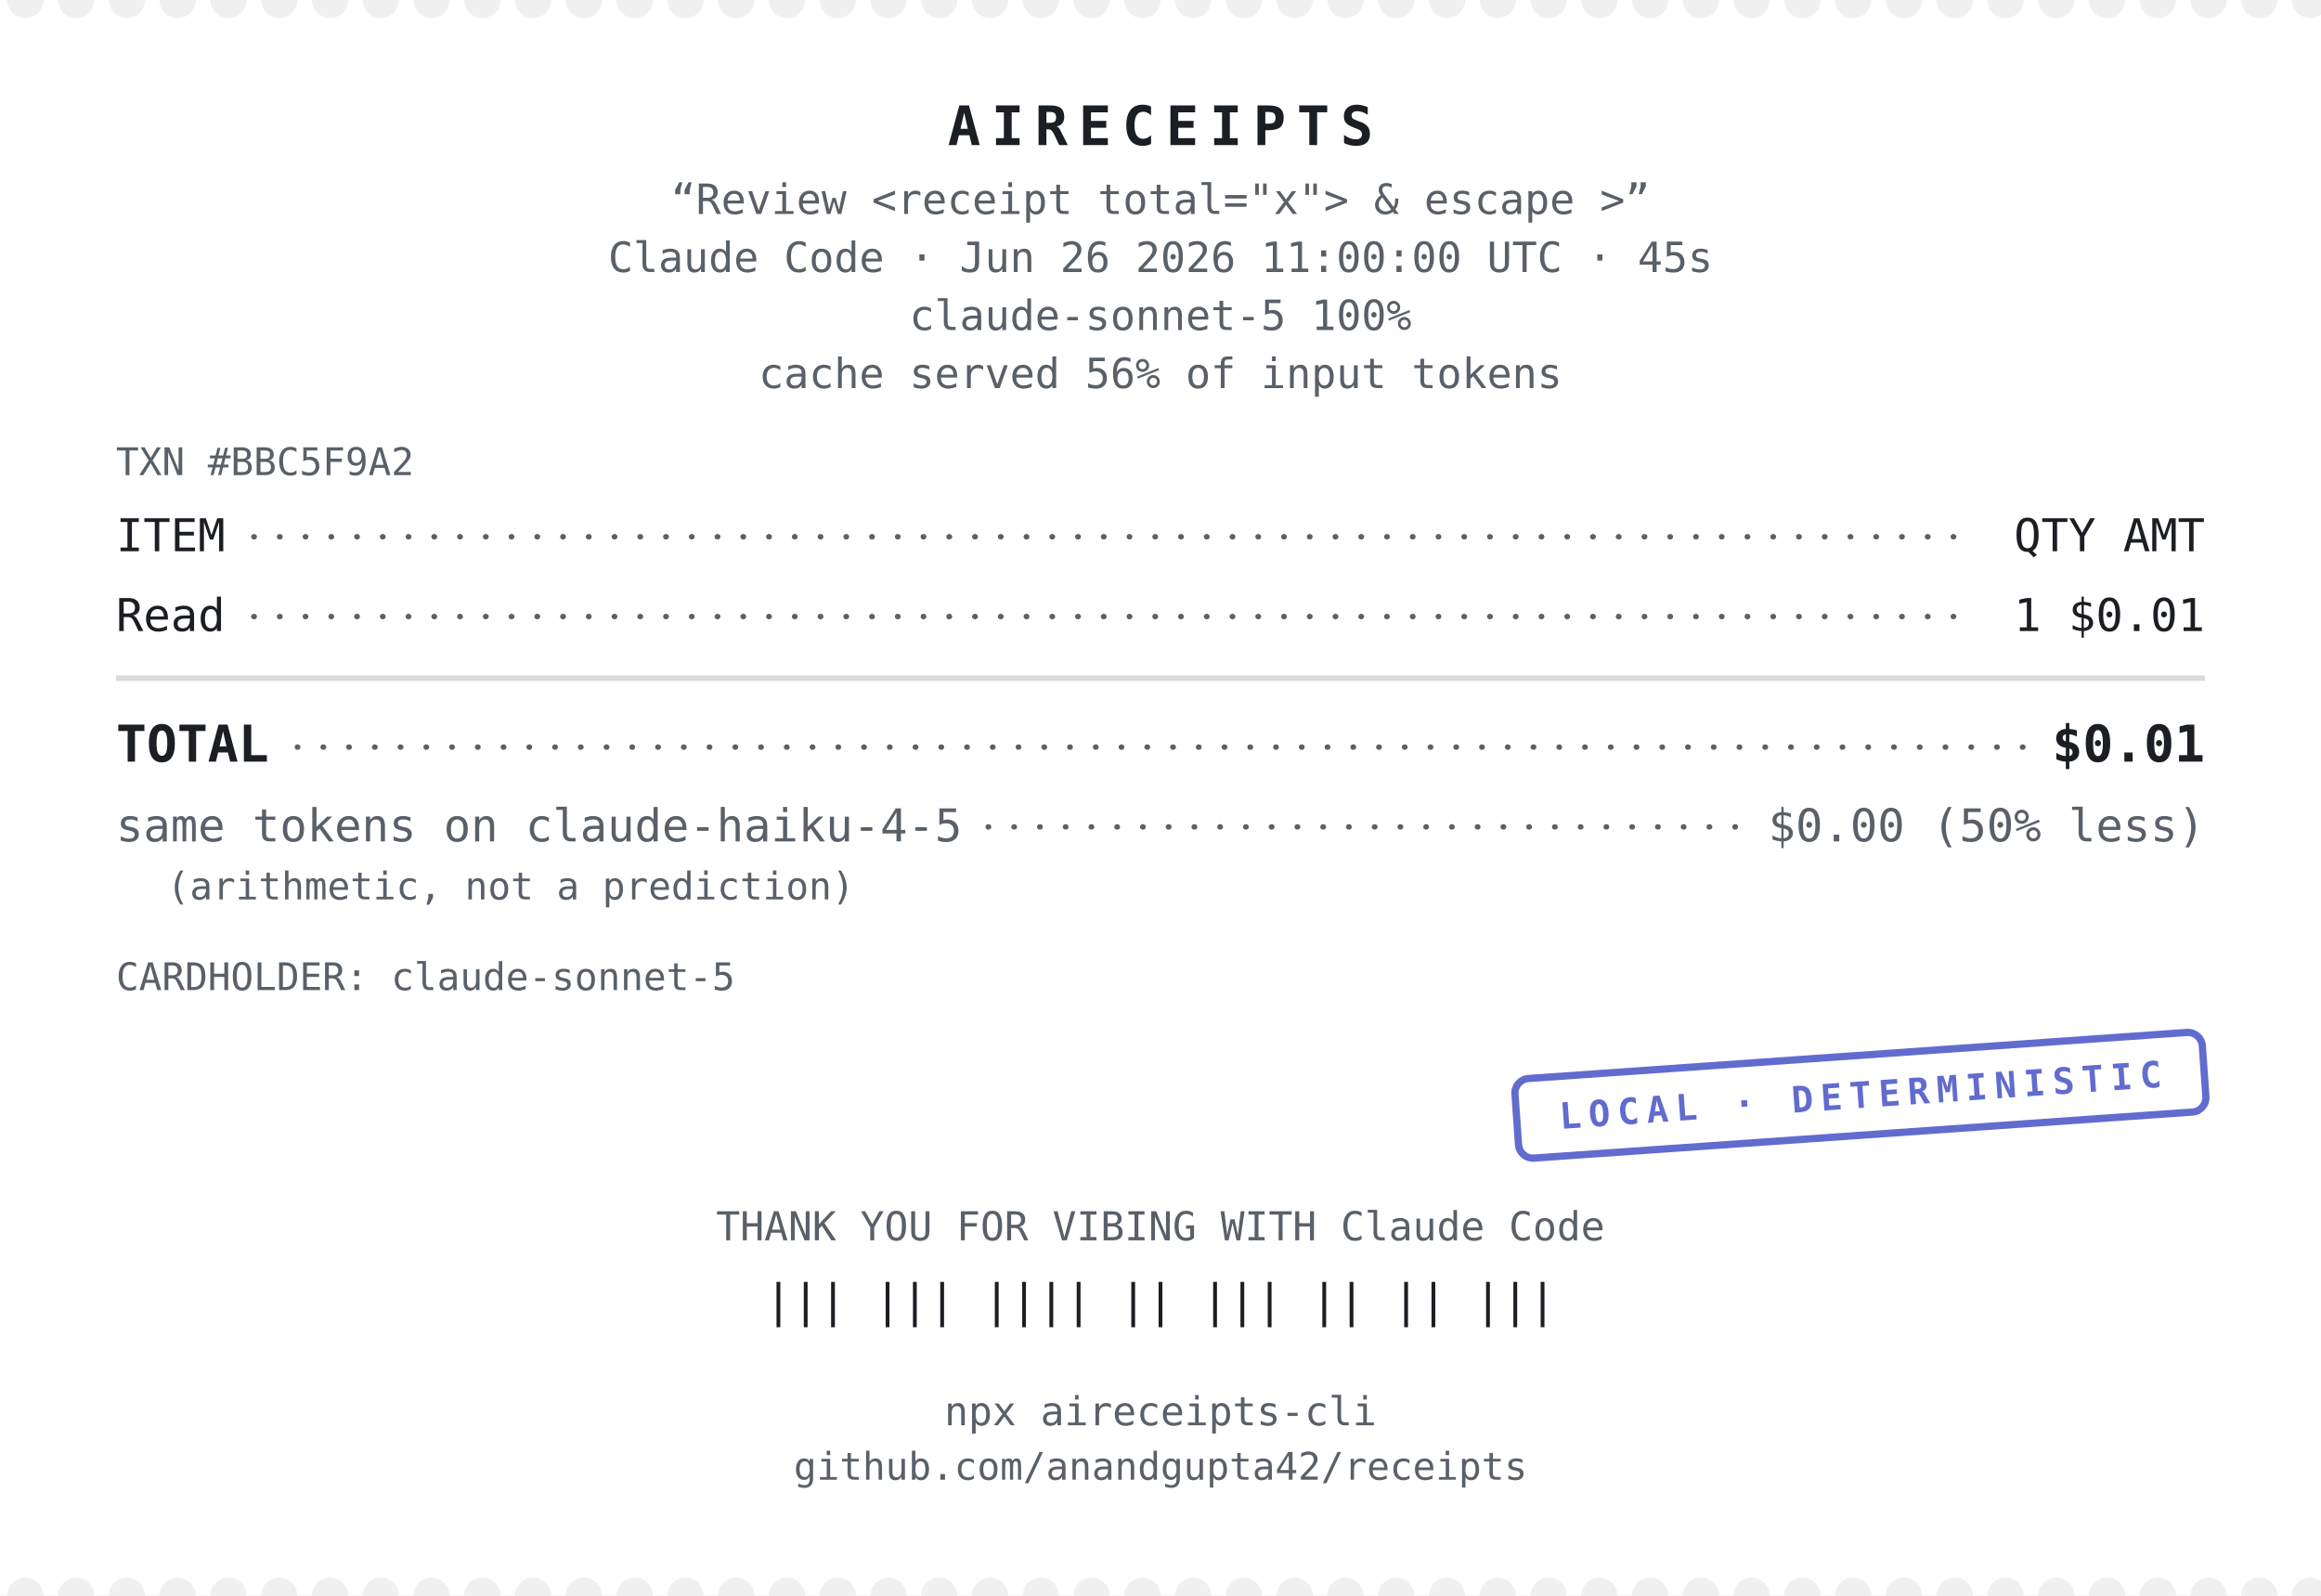
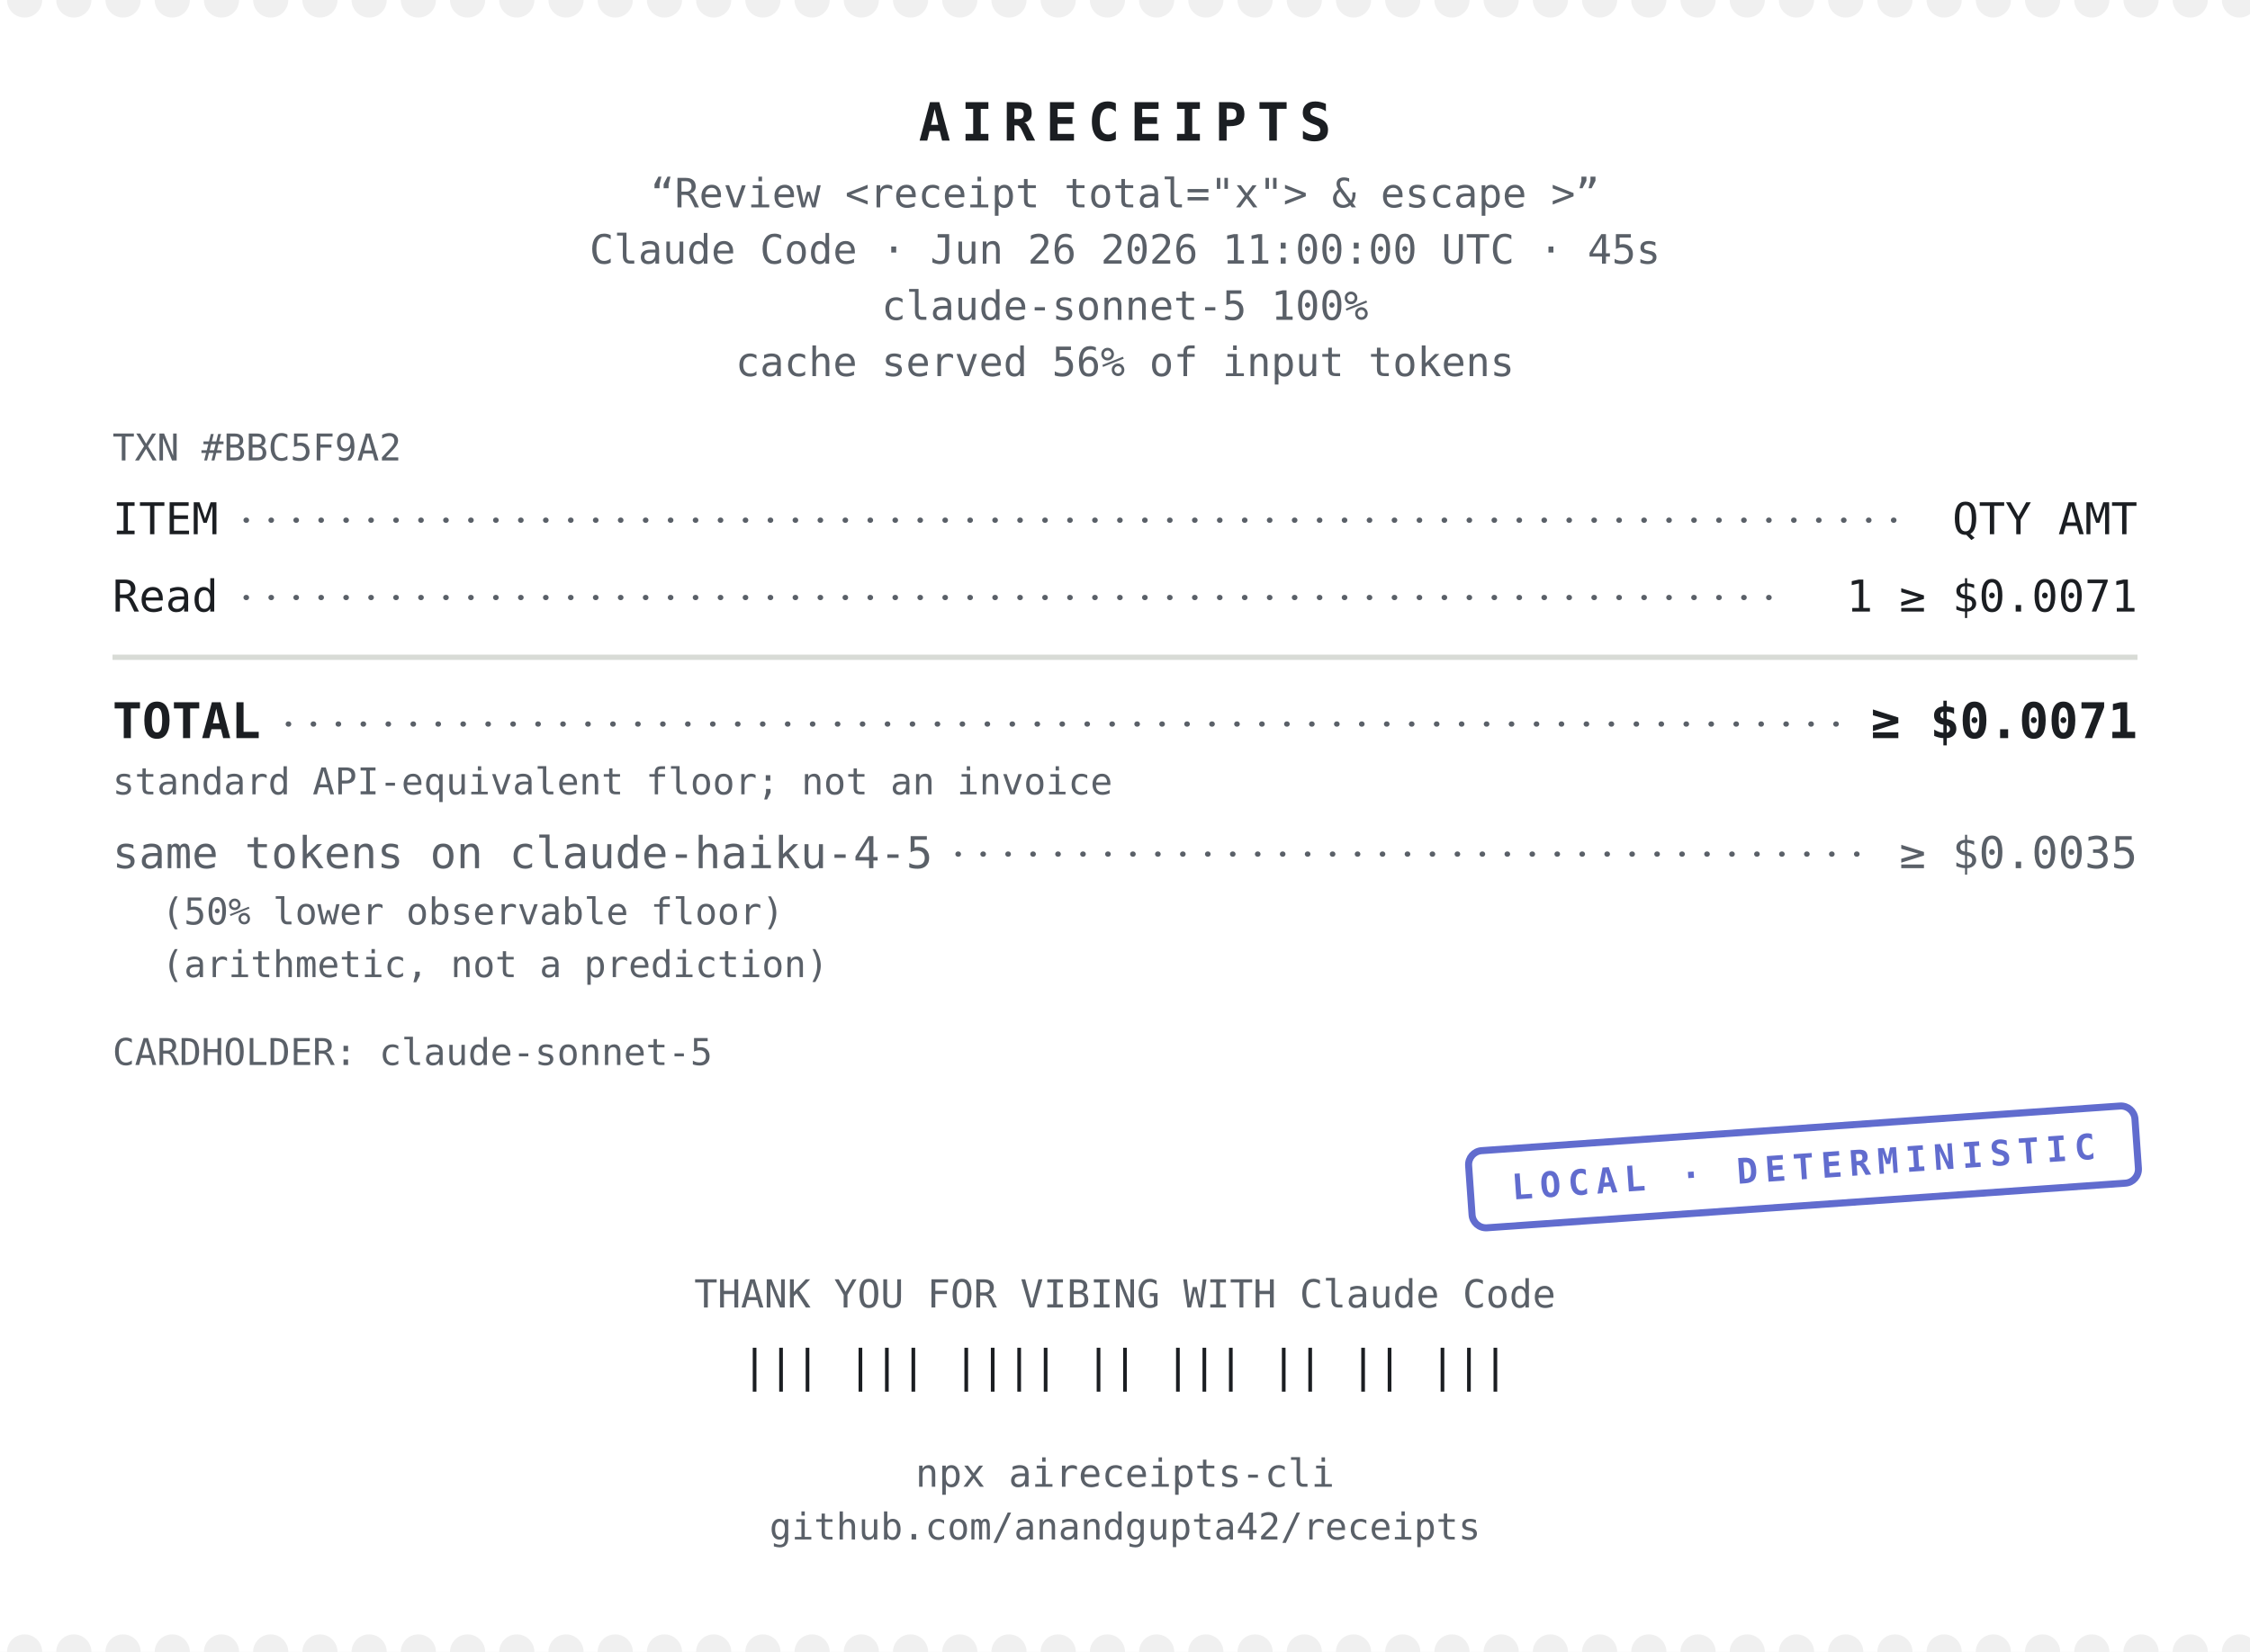
- <svg xmlns="http://www.w3.org/2000/svg" width="640" height="440" viewBox="0 0 640 440" font-family="&quot;SF Mono&quot;,&quot;Cascadia Code&quot;,&quot;JetBrains Mono&quot;,Menlo,Consolas,monospace" role="img" aria-label="aireceipts cost receipt">
+ <svg xmlns="http://www.w3.org/2000/svg" width="640" height="470" viewBox="0 0 640 470" font-family="&quot;SF Mono&quot;,&quot;Cascadia Code&quot;,&quot;JetBrains Mono&quot;,Menlo,Consolas,monospace" role="img" aria-label="aireceipts cost receipt">
  <g transform="translate(0 0)">
    <defs>
-       <mask id="perf-0" maskUnits="userSpaceOnUse" x="-5" y="-5" width="650" height="450">
-         <rect x="0" y="0" width="640" height="440" fill="#FFFFFF" />
+       <mask id="perf-0" maskUnits="userSpaceOnUse" x="-5" y="-5" width="650" height="480">
+         <rect x="0" y="0" width="640" height="470" fill="#FFFFFF" />
        <g class="perf-top">
          <circle cx="7" cy="0" r="5" fill="#000000" />
          <circle cx="21" cy="0" r="5" fill="#000000" />
          <circle cx="35" cy="0" r="5" fill="#000000" />
          <circle cx="49" cy="0" r="5" fill="#000000" />
          <circle cx="63" cy="0" r="5" fill="#000000" />
          <circle cx="77" cy="0" r="5" fill="#000000" />
          <circle cx="91" cy="0" r="5" fill="#000000" />
          <circle cx="105" cy="0" r="5" fill="#000000" />
          <circle cx="119" cy="0" r="5" fill="#000000" />
          <circle cx="133" cy="0" r="5" fill="#000000" />
          <circle cx="147" cy="0" r="5" fill="#000000" />
          <circle cx="161" cy="0" r="5" fill="#000000" />
          <circle cx="175" cy="0" r="5" fill="#000000" />
          <circle cx="189" cy="0" r="5" fill="#000000" />
          <circle cx="203" cy="0" r="5" fill="#000000" />
          <circle cx="217" cy="0" r="5" fill="#000000" />
          <circle cx="231" cy="0" r="5" fill="#000000" />
          <circle cx="245" cy="0" r="5" fill="#000000" />
          <circle cx="259" cy="0" r="5" fill="#000000" />
          <circle cx="273" cy="0" r="5" fill="#000000" />
          <circle cx="287" cy="0" r="5" fill="#000000" />
          <circle cx="301" cy="0" r="5" fill="#000000" />
          <circle cx="315" cy="0" r="5" fill="#000000" />
          <circle cx="329" cy="0" r="5" fill="#000000" />
          <circle cx="343" cy="0" r="5" fill="#000000" />
          <circle cx="357" cy="0" r="5" fill="#000000" />
          <circle cx="371" cy="0" r="5" fill="#000000" />
          <circle cx="385" cy="0" r="5" fill="#000000" />
          <circle cx="399" cy="0" r="5" fill="#000000" />
          <circle cx="413" cy="0" r="5" fill="#000000" />
          <circle cx="427" cy="0" r="5" fill="#000000" />
          <circle cx="441" cy="0" r="5" fill="#000000" />
          <circle cx="455" cy="0" r="5" fill="#000000" />
          <circle cx="469" cy="0" r="5" fill="#000000" />
          <circle cx="483" cy="0" r="5" fill="#000000" />
          <circle cx="497" cy="0" r="5" fill="#000000" />
          <circle cx="511" cy="0" r="5" fill="#000000" />
          <circle cx="525" cy="0" r="5" fill="#000000" />
          <circle cx="539" cy="0" r="5" fill="#000000" />
          <circle cx="553" cy="0" r="5" fill="#000000" />
          <circle cx="567" cy="0" r="5" fill="#000000" />
          <circle cx="581" cy="0" r="5" fill="#000000" />
          <circle cx="595" cy="0" r="5" fill="#000000" />
          <circle cx="609" cy="0" r="5" fill="#000000" />
          <circle cx="623" cy="0" r="5" fill="#000000" />
          <circle cx="637" cy="0" r="5" fill="#000000" />
        </g>
        <g class="perf-bottom">
-           <circle cx="7" cy="440" r="5" fill="#000000" />
-           <circle cx="21" cy="440" r="5" fill="#000000" />
-           <circle cx="35" cy="440" r="5" fill="#000000" />
-           <circle cx="49" cy="440" r="5" fill="#000000" />
-           <circle cx="63" cy="440" r="5" fill="#000000" />
-           <circle cx="77" cy="440" r="5" fill="#000000" />
-           <circle cx="91" cy="440" r="5" fill="#000000" />
-           <circle cx="105" cy="440" r="5" fill="#000000" />
-           <circle cx="119" cy="440" r="5" fill="#000000" />
-           <circle cx="133" cy="440" r="5" fill="#000000" />
-           <circle cx="147" cy="440" r="5" fill="#000000" />
-           <circle cx="161" cy="440" r="5" fill="#000000" />
-           <circle cx="175" cy="440" r="5" fill="#000000" />
-           <circle cx="189" cy="440" r="5" fill="#000000" />
-           <circle cx="203" cy="440" r="5" fill="#000000" />
-           <circle cx="217" cy="440" r="5" fill="#000000" />
-           <circle cx="231" cy="440" r="5" fill="#000000" />
-           <circle cx="245" cy="440" r="5" fill="#000000" />
-           <circle cx="259" cy="440" r="5" fill="#000000" />
-           <circle cx="273" cy="440" r="5" fill="#000000" />
-           <circle cx="287" cy="440" r="5" fill="#000000" />
-           <circle cx="301" cy="440" r="5" fill="#000000" />
-           <circle cx="315" cy="440" r="5" fill="#000000" />
-           <circle cx="329" cy="440" r="5" fill="#000000" />
-           <circle cx="343" cy="440" r="5" fill="#000000" />
-           <circle cx="357" cy="440" r="5" fill="#000000" />
-           <circle cx="371" cy="440" r="5" fill="#000000" />
-           <circle cx="385" cy="440" r="5" fill="#000000" />
-           <circle cx="399" cy="440" r="5" fill="#000000" />
-           <circle cx="413" cy="440" r="5" fill="#000000" />
-           <circle cx="427" cy="440" r="5" fill="#000000" />
-           <circle cx="441" cy="440" r="5" fill="#000000" />
-           <circle cx="455" cy="440" r="5" fill="#000000" />
-           <circle cx="469" cy="440" r="5" fill="#000000" />
-           <circle cx="483" cy="440" r="5" fill="#000000" />
-           <circle cx="497" cy="440" r="5" fill="#000000" />
-           <circle cx="511" cy="440" r="5" fill="#000000" />
-           <circle cx="525" cy="440" r="5" fill="#000000" />
-           <circle cx="539" cy="440" r="5" fill="#000000" />
-           <circle cx="553" cy="440" r="5" fill="#000000" />
-           <circle cx="567" cy="440" r="5" fill="#000000" />
-           <circle cx="581" cy="440" r="5" fill="#000000" />
-           <circle cx="595" cy="440" r="5" fill="#000000" />
-           <circle cx="609" cy="440" r="5" fill="#000000" />
-           <circle cx="623" cy="440" r="5" fill="#000000" />
-           <circle cx="637" cy="440" r="5" fill="#000000" />
+           <circle cx="7" cy="470" r="5" fill="#000000" />
+           <circle cx="21" cy="470" r="5" fill="#000000" />
+           <circle cx="35" cy="470" r="5" fill="#000000" />
+           <circle cx="49" cy="470" r="5" fill="#000000" />
+           <circle cx="63" cy="470" r="5" fill="#000000" />
+           <circle cx="77" cy="470" r="5" fill="#000000" />
+           <circle cx="91" cy="470" r="5" fill="#000000" />
+           <circle cx="105" cy="470" r="5" fill="#000000" />
+           <circle cx="119" cy="470" r="5" fill="#000000" />
+           <circle cx="133" cy="470" r="5" fill="#000000" />
+           <circle cx="147" cy="470" r="5" fill="#000000" />
+           <circle cx="161" cy="470" r="5" fill="#000000" />
+           <circle cx="175" cy="470" r="5" fill="#000000" />
+           <circle cx="189" cy="470" r="5" fill="#000000" />
+           <circle cx="203" cy="470" r="5" fill="#000000" />
+           <circle cx="217" cy="470" r="5" fill="#000000" />
+           <circle cx="231" cy="470" r="5" fill="#000000" />
+           <circle cx="245" cy="470" r="5" fill="#000000" />
+           <circle cx="259" cy="470" r="5" fill="#000000" />
+           <circle cx="273" cy="470" r="5" fill="#000000" />
+           <circle cx="287" cy="470" r="5" fill="#000000" />
+           <circle cx="301" cy="470" r="5" fill="#000000" />
+           <circle cx="315" cy="470" r="5" fill="#000000" />
+           <circle cx="329" cy="470" r="5" fill="#000000" />
+           <circle cx="343" cy="470" r="5" fill="#000000" />
+           <circle cx="357" cy="470" r="5" fill="#000000" />
+           <circle cx="371" cy="470" r="5" fill="#000000" />
+           <circle cx="385" cy="470" r="5" fill="#000000" />
+           <circle cx="399" cy="470" r="5" fill="#000000" />
+           <circle cx="413" cy="470" r="5" fill="#000000" />
+           <circle cx="427" cy="470" r="5" fill="#000000" />
+           <circle cx="441" cy="470" r="5" fill="#000000" />
+           <circle cx="455" cy="470" r="5" fill="#000000" />
+           <circle cx="469" cy="470" r="5" fill="#000000" />
+           <circle cx="483" cy="470" r="5" fill="#000000" />
+           <circle cx="497" cy="470" r="5" fill="#000000" />
+           <circle cx="511" cy="470" r="5" fill="#000000" />
+           <circle cx="525" cy="470" r="5" fill="#000000" />
+           <circle cx="539" cy="470" r="5" fill="#000000" />
+           <circle cx="553" cy="470" r="5" fill="#000000" />
+           <circle cx="567" cy="470" r="5" fill="#000000" />
+           <circle cx="581" cy="470" r="5" fill="#000000" />
+           <circle cx="595" cy="470" r="5" fill="#000000" />
+           <circle cx="609" cy="470" r="5" fill="#000000" />
+           <circle cx="623" cy="470" r="5" fill="#000000" />
+           <circle cx="637" cy="470" r="5" fill="#000000" />
        </g>
      </mask>
    </defs>
-     <rect x="0" y="0" width="640" height="440" fill="#FFFFFF" mask="url(#perf-0)" />
+     <rect x="0" y="0" width="640" height="470" fill="#FFFFFF" mask="url(#perf-0)" />
    <text x="320" y="40" font-size="15" fill="#1B1E22" text-anchor="middle" font-weight="700" letter-spacing="3">AIRECEIPTS</text>
    <text x="320" y="59" font-size="11.5" fill="#5A6068" text-anchor="middle">“Review &lt;receipt total="x"&gt; &amp; escape &gt;”</text>
    <text x="320" y="75" font-size="11.5" fill="#5A6068" text-anchor="middle">Claude Code · Jun 26 2026 11:00:00 UTC · 45s</text>
    <text x="320" y="91" font-size="11.5" fill="#5A6068" text-anchor="middle">claude-sonnet-5 100%</text>
    <text x="320" y="107" font-size="11.5" fill="#5A6068" text-anchor="middle">cache served 56% of input tokens</text>
    <text x="32" y="131" font-size="10.5" fill="#5A6068" text-anchor="start">TXN #BBC5F9A2</text>
    <text x="32" y="152" font-size="12.5" fill="#1B1E22" text-anchor="start">ITEM</text>
    <text x="608" y="152" font-size="12.5" fill="#1B1E22" text-anchor="end">QTY  AMT</text>
    <line x1="70" y1="148" x2="540" y2="148" stroke="#5A6068" stroke-width="1.5" stroke-linecap="round" stroke-dasharray="0.1 7" />
    <text x="32" y="174" font-size="12.5" fill="#1B1E22" text-anchor="start">Read</text>
-     <text x="608" y="174" font-size="12.5" fill="#1B1E22" text-anchor="end">1  $0.01</text>
-     <line x1="70" y1="170" x2="540" y2="170" stroke="#5A6068" stroke-width="1.5" stroke-linecap="round" stroke-dasharray="0.1 7" />
+     <text x="608" y="174" font-size="12.5" fill="#1B1E22" text-anchor="end">1  ≥ $0.0071</text>
+     <line x1="70" y1="170" x2="510" y2="170" stroke="#5A6068" stroke-width="1.5" stroke-linecap="round" stroke-dasharray="0.1 7" />
    <line x1="32" y1="187" x2="608" y2="187" stroke="#D8DBD6" stroke-width="1.5" />
    <text x="32" y="210" font-size="14" fill="#1B1E22" text-anchor="start" font-weight="700">TOTAL</text>
-     <text x="608" y="210" font-size="14" fill="#1B1E22" text-anchor="end" font-weight="700">$0.01</text>
-     <line x1="82" y1="206" x2="558" y2="206" stroke="#5A6068" stroke-width="1.5" stroke-linecap="round" stroke-dasharray="0.1 7" />
-     <text x="32" y="232" font-size="12.5" fill="#5A6068" text-anchor="start" font-weight="400">same tokens on claude-haiku-4-5</text>
-     <text x="608" y="232" font-size="12.5" fill="#5A6068" text-anchor="end" font-weight="400">$0.00 (50% less)</text>
-     <line x1="272.5" y1="228" x2="480" y2="228" stroke="#5A6068" stroke-width="1.5" stroke-linecap="round" stroke-dasharray="0.1 7" />
-     <text x="46" y="248" font-size="10.5" fill="#5A6068" text-anchor="start">(arithmetic, not a prediction)</text>
-     <text x="32" y="273" font-size="10.5" fill="#5A6068" text-anchor="start">CARDHOLDER: claude-sonnet-5</text>
-     <g class="stamp" opacity="0.8" transform="rotate(-4 513 302)">
-       <rect x="418" y="291" width="190" height="22" rx="4" fill="none" stroke="#3947C2" stroke-width="2" />
-       <text x="513" y="305.5" font-size="10" fill="#3947C2" text-anchor="middle" font-weight="700" letter-spacing="2">LOCAL · DETERMINISTIC</text>
+     <text x="608" y="210" font-size="14" fill="#1B1E22" text-anchor="end" font-weight="700">≥ $0.0071</text>
+     <line x1="82" y1="206" x2="524.4" y2="206" stroke="#5A6068" stroke-width="1.5" stroke-linecap="round" stroke-dasharray="0.1 7" />
+     <text x="32" y="226" font-size="10.5" fill="#5A6068" text-anchor="start">standard API-equivalent floor; not an invoice</text>
+     <text x="32" y="247" font-size="12.5" fill="#5A6068" text-anchor="start" font-weight="400">same tokens on claude-haiku-4-5</text>
+     <text x="608" y="247" font-size="12.5" fill="#5A6068" text-anchor="end" font-weight="400">≥ $0.0035</text>
+     <line x1="272.5" y1="243" x2="532.5" y2="243" stroke="#5A6068" stroke-width="1.5" stroke-linecap="round" stroke-dasharray="0.1 7" />
+     <text x="46" y="263" font-size="10.5" fill="#5A6068" text-anchor="start">(50% lower observable floor)</text>
+     <text x="46" y="278" font-size="10.5" fill="#5A6068" text-anchor="start">(arithmetic, not a prediction)</text>
+     <text x="32" y="303" font-size="10.5" fill="#5A6068" text-anchor="start">CARDHOLDER: claude-sonnet-5</text>
+     <g class="stamp" opacity="0.8" transform="rotate(-4 513 332)">
+       <rect x="418" y="321" width="190" height="22" rx="4" fill="none" stroke="#3947C2" stroke-width="2" />
+       <text x="513" y="335.5" font-size="10" fill="#3947C2" text-anchor="middle" font-weight="700" letter-spacing="2">LOCAL · DETERMINISTIC</text>
    </g>
-     <text x="320" y="342" font-size="11" fill="#5A6068" text-anchor="middle">THANK YOU FOR VIBING WITH Claude Code</text>
-     <text x="320" y="363" font-size="12.5" fill="#1B1E22" text-anchor="middle">||| ||| |||| || ||| || || |||</text>
-     <text x="320" y="393" font-size="11" fill="#5A6068" text-anchor="middle">npx aireceipts-cli</text>
-     <text x="320" y="408" font-size="10.5" fill="#5A6068" text-anchor="middle">github.com/anandgupta42/receipts</text>
+     <text x="320" y="372" font-size="11" fill="#5A6068" text-anchor="middle">THANK YOU FOR VIBING WITH Claude Code</text>
+     <text x="320" y="393" font-size="12.5" fill="#1B1E22" text-anchor="middle">||| ||| |||| || ||| || || |||</text>
+     <text x="320" y="423" font-size="11" fill="#5A6068" text-anchor="middle">npx aireceipts-cli</text>
+     <text x="320" y="438" font-size="10.5" fill="#5A6068" text-anchor="middle">github.com/anandgupta42/receipts</text>
  </g>
</svg>
